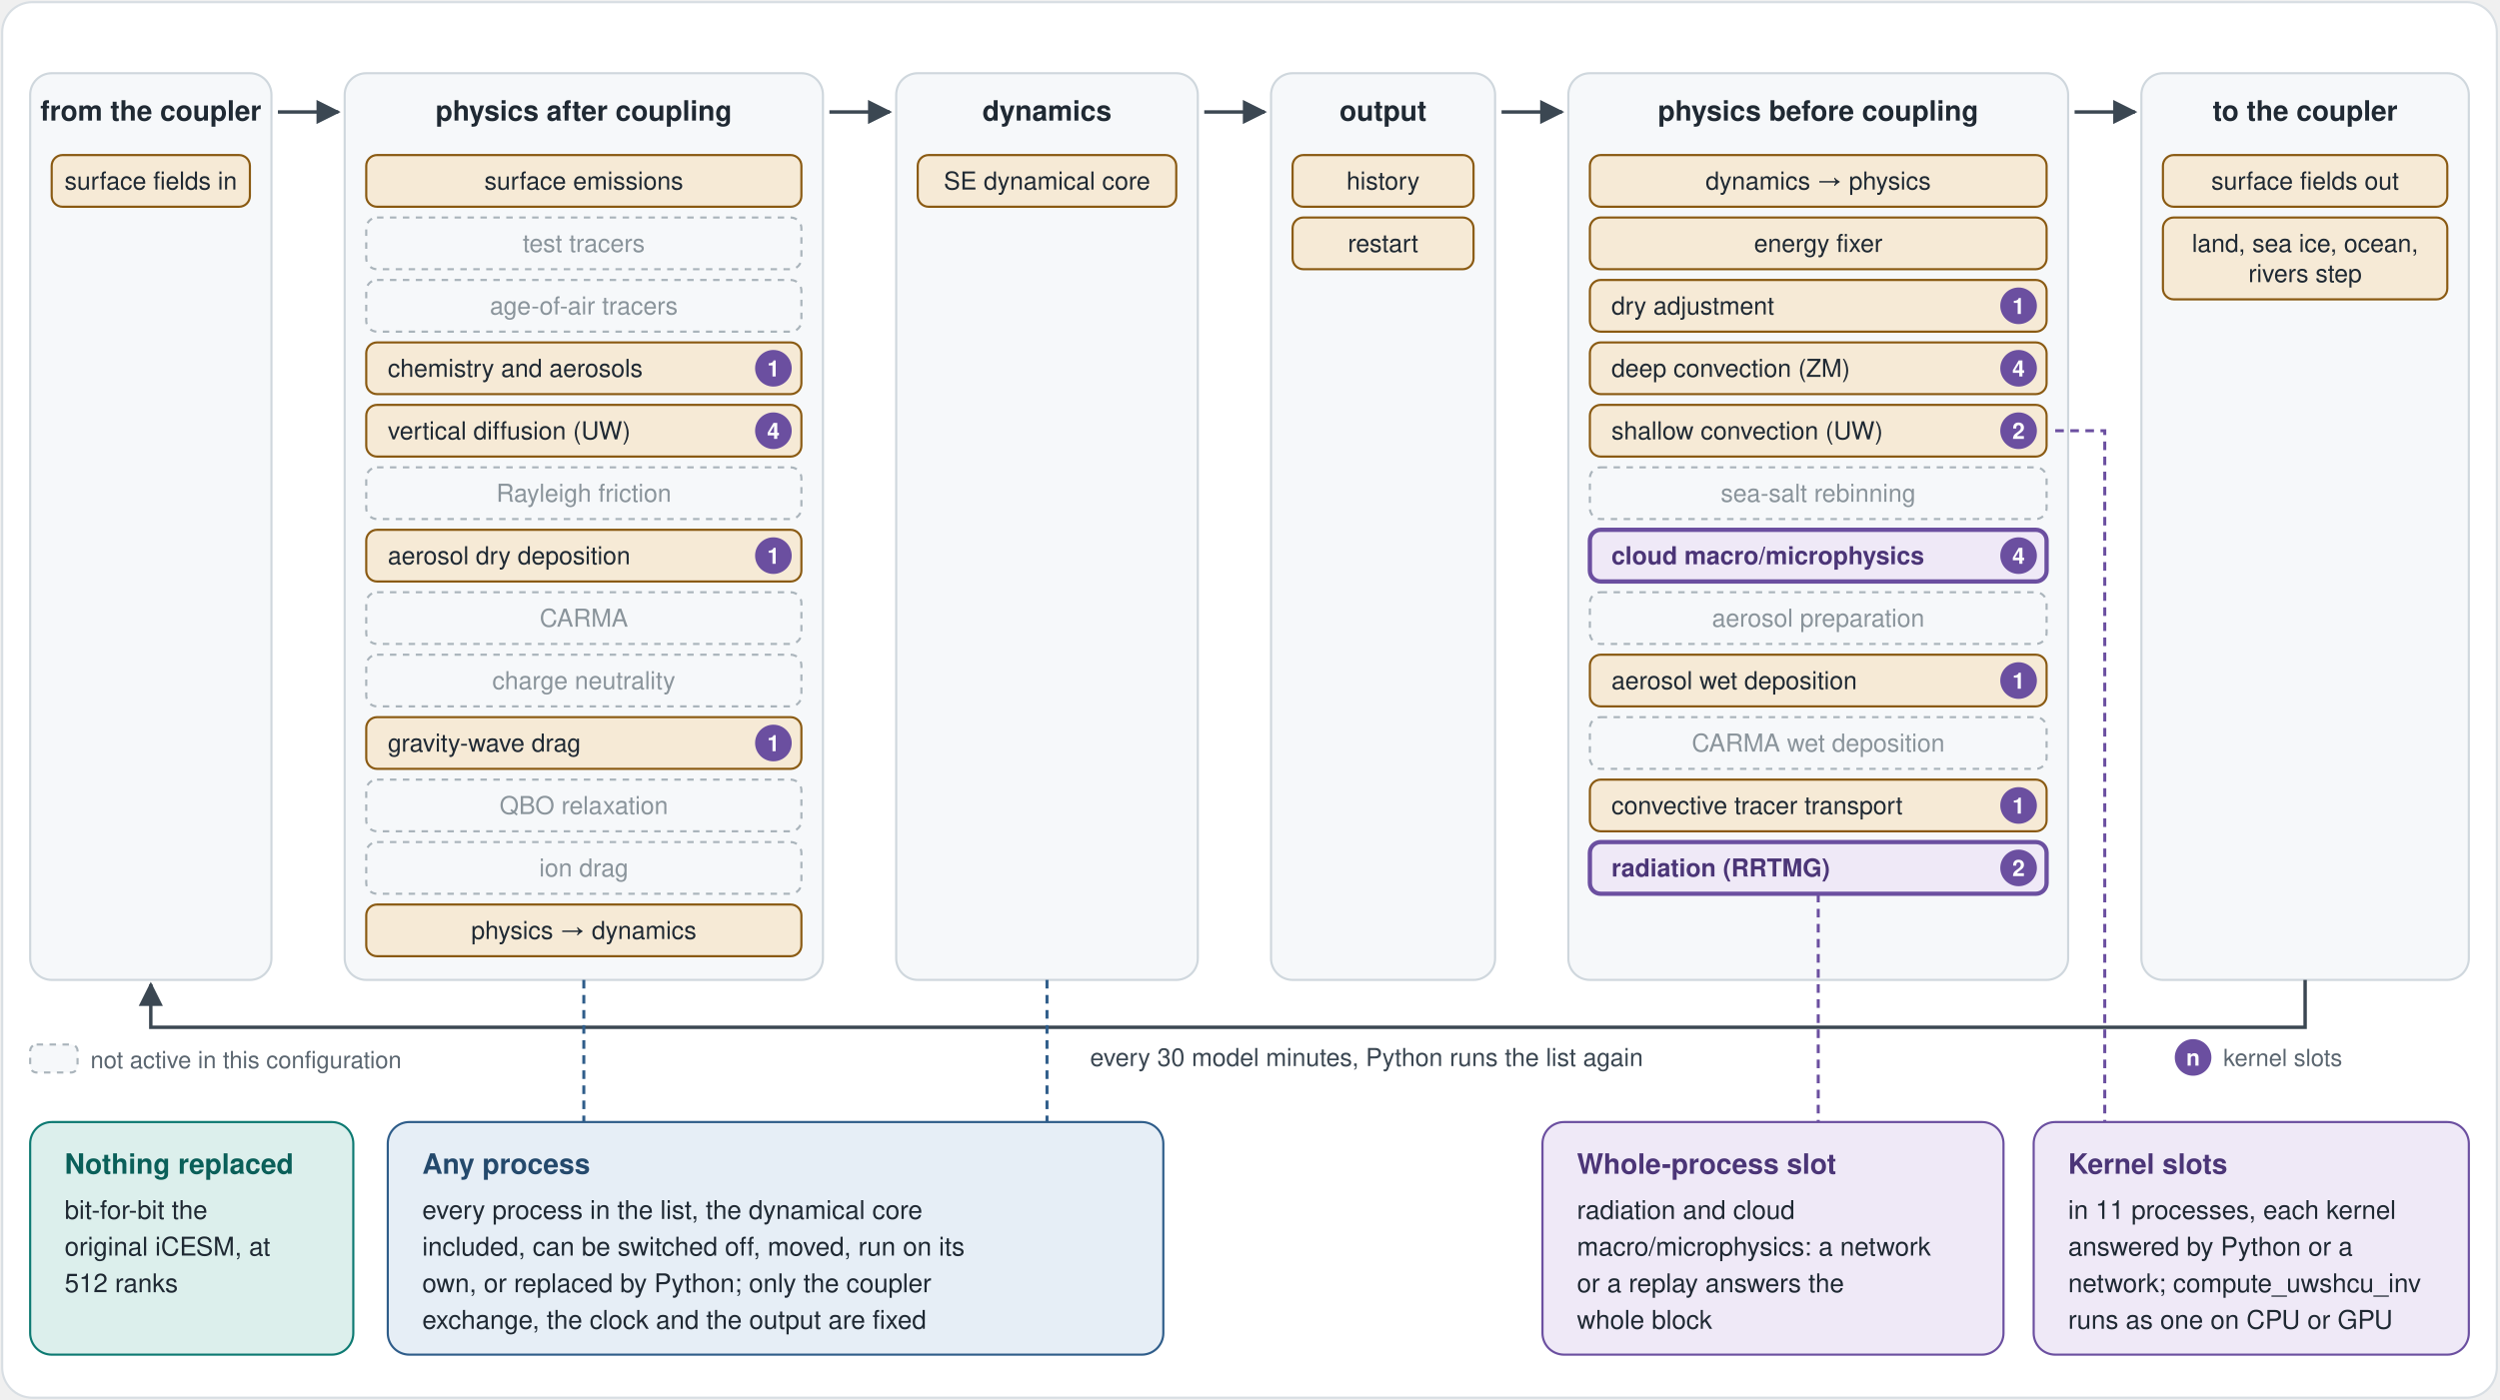
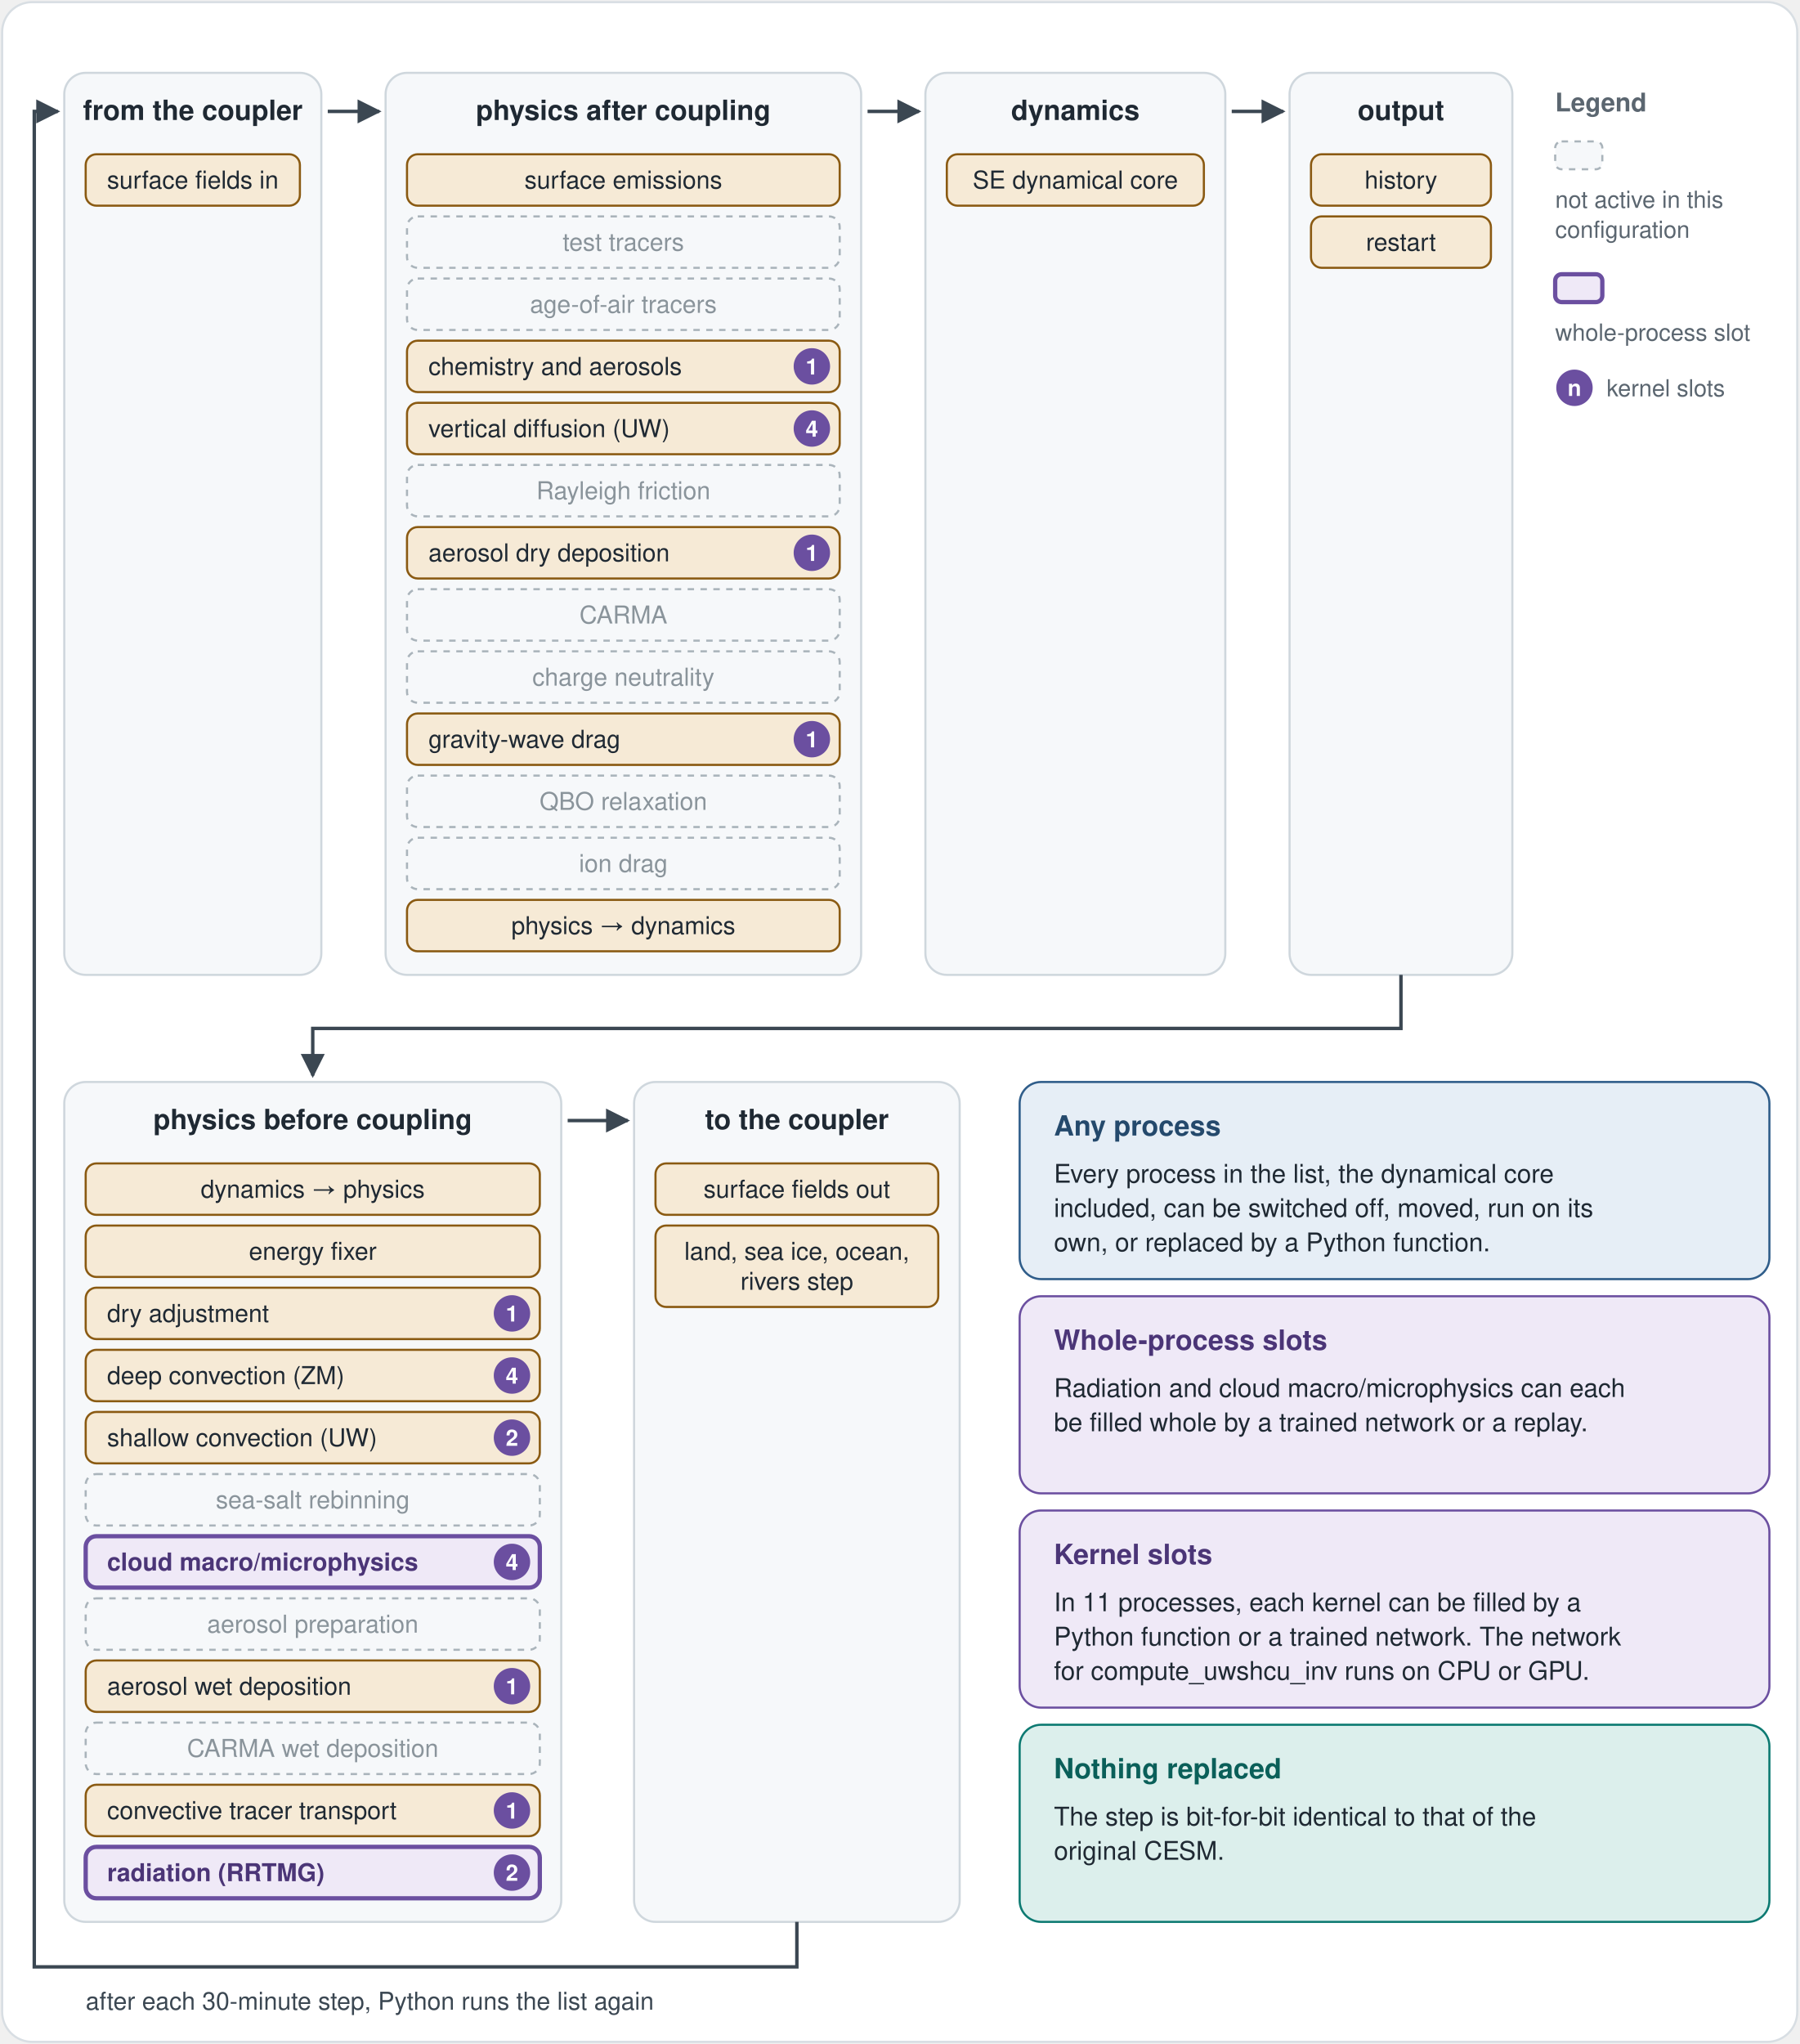
- <svg xmlns="http://www.w3.org/2000/svg" viewBox="0 0 1160 650" role="img" aria-label="One model step is an ordered list of every physics process; any process can be switched off, moved, run alone or replaced by Python physics, radiation and cloud macro/microphysics can be answered whole by a network, eleven processes have kernel slots, and with nothing replaced the run is bit-for-bit the original.">
+ <svg xmlns="http://www.w3.org/2000/svg" viewBox="0 0 840 954" role="img" aria-label="One model simulation step of freeCAM as an ordered list of processes: surface fields from the coupler, the physics after coupling, the SE dynamical core, the output, the physics before coupling, and surface fields to the coupler, after which Python runs the list again. Any process can be switched off, moved, run on its own, or replaced by a Python function; radiation and cloud macro/microphysics have whole-process slots; eleven processes have kernel slots; with nothing replaced the step is bit-for-bit identical to the original CESM.">
  <defs>
    <marker id="b" viewBox="0 0 10 10" refX="9" refY="5" markerWidth="7" markerHeight="7" orient="auto-start-reverse">
      <path d="M0 0 L10 5 L0 10 z" fill="#3b4752" />
    </marker>
  </defs>
-   <rect x="1" y="1" width="1158" height="648" rx="14" fill="#ffffff" stroke="#d8dee3" />
+   <rect x="1" y="1" width="838" height="952" rx="14" fill="#ffffff" stroke="#d8dee3" />
  <g font-family="Helvetica, Arial, sans-serif" fill="#1f2933" font-size="11.5">
-     <rect x="14" y="34" width="112" height="421" rx="10" fill="#f6f8fa" stroke="#cfd7dd" />
-     <text x="70.0" y="56" font-size="13" font-weight="700" text-anchor="middle">from the coupler</text>
-     <rect x="24" y="72" width="92" height="24" rx="5" fill="#f6ead6" stroke="#8a5a12" />
-     <text x="70.0" y="88" text-anchor="middle" fill="#1f2933">surface fields in</text>
-     <rect x="160" y="34" width="222" height="421" rx="10" fill="#f6f8fa" stroke="#cfd7dd" />
-     <text x="271.0" y="56" font-size="13" font-weight="700" text-anchor="middle">physics after coupling</text>
-     <rect x="170" y="72" width="202" height="24" rx="5" fill="#f6ead6" stroke="#8a5a12" />
-     <text x="271.0" y="88" text-anchor="middle" fill="#1f2933">surface emissions</text>
-     <rect x="170" y="101" width="202" height="24" rx="5" fill="#f6f8fa" stroke="#aab4bb" stroke-dasharray="3 3" />
-     <text x="271.0" y="117" text-anchor="middle" fill="#8a949b">test tracers</text>
-     <rect x="170" y="130" width="202" height="24" rx="5" fill="#f6f8fa" stroke="#aab4bb" stroke-dasharray="3 3" />
-     <text x="271.0" y="146" text-anchor="middle" fill="#8a949b">age-of-air tracers</text>
-     <rect x="170" y="159" width="202" height="24" rx="5" fill="#f6ead6" stroke="#8a5a12" />
-     <text x="180" y="175" text-anchor="start" fill="#1f2933">chemistry and aerosols</text>
-     <circle cx="359" cy="171.0" r="8.5" fill="#6b4fa0" />
-     <text x="359" y="174.8" text-anchor="middle" font-size="10.5" font-weight="700" fill="#ffffff">1</text>
-     <rect x="170" y="188" width="202" height="24" rx="5" fill="#f6ead6" stroke="#8a5a12" />
-     <text x="180" y="204" text-anchor="start" fill="#1f2933">vertical diffusion (UW)</text>
-     <circle cx="359" cy="200.0" r="8.5" fill="#6b4fa0" />
-     <text x="359" y="203.8" text-anchor="middle" font-size="10.5" font-weight="700" fill="#ffffff">4</text>
-     <rect x="170" y="217" width="202" height="24" rx="5" fill="#f6f8fa" stroke="#aab4bb" stroke-dasharray="3 3" />
-     <text x="271.0" y="233" text-anchor="middle" fill="#8a949b">Rayleigh friction</text>
-     <rect x="170" y="246" width="202" height="24" rx="5" fill="#f6ead6" stroke="#8a5a12" />
-     <text x="180" y="262" text-anchor="start" fill="#1f2933">aerosol dry deposition</text>
-     <circle cx="359" cy="258.0" r="8.5" fill="#6b4fa0" />
-     <text x="359" y="261.8" text-anchor="middle" font-size="10.5" font-weight="700" fill="#ffffff">1</text>
-     <rect x="170" y="275" width="202" height="24" rx="5" fill="#f6f8fa" stroke="#aab4bb" stroke-dasharray="3 3" />
-     <text x="271.0" y="291" text-anchor="middle" fill="#8a949b">CARMA</text>
-     <rect x="170" y="304" width="202" height="24" rx="5" fill="#f6f8fa" stroke="#aab4bb" stroke-dasharray="3 3" />
-     <text x="271.0" y="320" text-anchor="middle" fill="#8a949b">charge neutrality</text>
-     <rect x="170" y="333" width="202" height="24" rx="5" fill="#f6ead6" stroke="#8a5a12" />
-     <text x="180" y="349" text-anchor="start" fill="#1f2933">gravity-wave drag</text>
-     <circle cx="359" cy="345.0" r="8.5" fill="#6b4fa0" />
-     <text x="359" y="348.8" text-anchor="middle" font-size="10.5" font-weight="700" fill="#ffffff">1</text>
-     <rect x="170" y="362" width="202" height="24" rx="5" fill="#f6f8fa" stroke="#aab4bb" stroke-dasharray="3 3" />
-     <text x="271.0" y="378" text-anchor="middle" fill="#8a949b">QBO relaxation</text>
-     <rect x="170" y="391" width="202" height="24" rx="5" fill="#f6f8fa" stroke="#aab4bb" stroke-dasharray="3 3" />
-     <text x="271.0" y="407" text-anchor="middle" fill="#8a949b">ion drag</text>
-     <rect x="170" y="420" width="202" height="24" rx="5" fill="#f6ead6" stroke="#8a5a12" />
-     <text x="271.0" y="436" text-anchor="middle" fill="#1f2933">physics → dynamics</text>
-     <rect x="416" y="34" width="140" height="421" rx="10" fill="#f6f8fa" stroke="#cfd7dd" />
-     <text x="486.0" y="56" font-size="13" font-weight="700" text-anchor="middle">dynamics</text>
-     <rect x="426" y="72" width="120" height="24" rx="5" fill="#f6ead6" stroke="#8a5a12" />
-     <text x="486.0" y="88" text-anchor="middle" fill="#1f2933">SE dynamical core</text>
-     <rect x="590" y="34" width="104" height="421" rx="10" fill="#f6f8fa" stroke="#cfd7dd" />
-     <text x="642.0" y="56" font-size="13" font-weight="700" text-anchor="middle">output</text>
-     <rect x="600" y="72" width="84" height="24" rx="5" fill="#f6ead6" stroke="#8a5a12" />
-     <text x="642.0" y="88" text-anchor="middle" fill="#1f2933">history</text>
-     <rect x="600" y="101" width="84" height="24" rx="5" fill="#f6ead6" stroke="#8a5a12" />
-     <text x="642.0" y="117" text-anchor="middle" fill="#1f2933">restart</text>
-     <rect x="728" y="34" width="232" height="421" rx="10" fill="#f6f8fa" stroke="#cfd7dd" />
-     <text x="844.0" y="56" font-size="13" font-weight="700" text-anchor="middle">physics before coupling</text>
-     <rect x="738" y="72" width="212" height="24" rx="5" fill="#f6ead6" stroke="#8a5a12" />
-     <text x="844.0" y="88" text-anchor="middle" fill="#1f2933">dynamics → physics</text>
-     <rect x="738" y="101" width="212" height="24" rx="5" fill="#f6ead6" stroke="#8a5a12" />
-     <text x="844.0" y="117" text-anchor="middle" fill="#1f2933">energy fixer</text>
-     <rect x="738" y="130" width="212" height="24" rx="5" fill="#f6ead6" stroke="#8a5a12" />
-     <text x="748" y="146" text-anchor="start" fill="#1f2933">dry adjustment</text>
-     <circle cx="937" cy="142.0" r="8.5" fill="#6b4fa0" />
-     <text x="937" y="145.8" text-anchor="middle" font-size="10.5" font-weight="700" fill="#ffffff">1</text>
-     <rect x="738" y="159" width="212" height="24" rx="5" fill="#f6ead6" stroke="#8a5a12" />
-     <text x="748" y="175" text-anchor="start" fill="#1f2933">deep convection (ZM)</text>
-     <circle cx="937" cy="171.0" r="8.5" fill="#6b4fa0" />
-     <text x="937" y="174.8" text-anchor="middle" font-size="10.5" font-weight="700" fill="#ffffff">4</text>
-     <rect x="738" y="188" width="212" height="24" rx="5" fill="#f6ead6" stroke="#8a5a12" />
-     <text x="748" y="204" text-anchor="start" fill="#1f2933">shallow convection (UW)</text>
-     <circle cx="937" cy="200.0" r="8.5" fill="#6b4fa0" />
-     <text x="937" y="203.8" text-anchor="middle" font-size="10.5" font-weight="700" fill="#ffffff">2</text>
-     <rect x="738" y="217" width="212" height="24" rx="5" fill="#f6f8fa" stroke="#aab4bb" stroke-dasharray="3 3" />
-     <text x="844.0" y="233" text-anchor="middle" fill="#8a949b">sea-salt rebinning</text>
-     <rect x="738" y="246" width="212" height="24" rx="5" fill="#efe9f7" stroke="#6b4fa0" stroke-width="2" />
-     <text x="748" y="262" text-anchor="start" fill="#4b3577" font-weight="700">cloud macro/microphysics</text>
-     <circle cx="937" cy="258.0" r="8.5" fill="#6b4fa0" />
-     <text x="937" y="261.8" text-anchor="middle" font-size="10.5" font-weight="700" fill="#ffffff">4</text>
-     <rect x="738" y="275" width="212" height="24" rx="5" fill="#f6f8fa" stroke="#aab4bb" stroke-dasharray="3 3" />
-     <text x="844.0" y="291" text-anchor="middle" fill="#8a949b">aerosol preparation</text>
-     <rect x="738" y="304" width="212" height="24" rx="5" fill="#f6ead6" stroke="#8a5a12" />
-     <text x="748" y="320" text-anchor="start" fill="#1f2933">aerosol wet deposition</text>
-     <circle cx="937" cy="316.0" r="8.5" fill="#6b4fa0" />
-     <text x="937" y="319.8" text-anchor="middle" font-size="10.5" font-weight="700" fill="#ffffff">1</text>
-     <rect x="738" y="333" width="212" height="24" rx="5" fill="#f6f8fa" stroke="#aab4bb" stroke-dasharray="3 3" />
-     <text x="844.0" y="349" text-anchor="middle" fill="#8a949b">CARMA wet deposition</text>
-     <rect x="738" y="362" width="212" height="24" rx="5" fill="#f6ead6" stroke="#8a5a12" />
-     <text x="748" y="378" text-anchor="start" fill="#1f2933">convective tracer transport</text>
-     <circle cx="937" cy="374.0" r="8.5" fill="#6b4fa0" />
-     <text x="937" y="377.8" text-anchor="middle" font-size="10.5" font-weight="700" fill="#ffffff">1</text>
-     <rect x="738" y="391" width="212" height="24" rx="5" fill="#efe9f7" stroke="#6b4fa0" stroke-width="2" />
-     <text x="748" y="407" text-anchor="start" fill="#4b3577" font-weight="700">radiation (RRTMG)</text>
-     <circle cx="937" cy="403.0" r="8.5" fill="#6b4fa0" />
-     <text x="937" y="406.8" text-anchor="middle" font-size="10.5" font-weight="700" fill="#ffffff">2</text>
-     <rect x="994" y="34" width="152" height="421" rx="10" fill="#f6f8fa" stroke="#cfd7dd" />
-     <text x="1070.0" y="56" font-size="13" font-weight="700" text-anchor="middle">to the coupler</text>
-     <rect x="1004" y="72" width="132" height="24" rx="5" fill="#f6ead6" stroke="#8a5a12" />
-     <text x="1070.0" y="88" text-anchor="middle" fill="#1f2933">surface fields out</text>
-     <rect x="1004" y="101" width="132" height="38" rx="5" fill="#f6ead6" stroke="#8a5a12" />
-     <text x="1070.0" y="117" text-anchor="middle" fill="#1f2933">land, sea ice, ocean,</text>
-     <text x="1070.0" y="131" text-anchor="middle" fill="#1f2933">rivers step</text>
-     <g stroke="#3b4752" stroke-width="1.6">
-       <line x1="129" y1="52" x2="157" y2="52" marker-end="url(#b)" />
-       <line x1="385" y1="52" x2="413" y2="52" marker-end="url(#b)" />
-       <line x1="559" y1="52" x2="587" y2="52" marker-end="url(#b)" />
-       <line x1="697" y1="52" x2="725" y2="52" marker-end="url(#b)" />
-       <line x1="963" y1="52" x2="991" y2="52" marker-end="url(#b)" />
-       <path d="M1070 455 V477 H70 V457" fill="none" marker-end="url(#b)" />
+     <rect x="30" y="34" width="120" height="421" rx="10" fill="#f6f8fa" stroke="#cfd7dd" />
+     <text x="90.0" y="56" font-size="13" font-weight="700" text-anchor="middle">from the coupler</text>
+     <rect x="40" y="72" width="100" height="24" rx="5" fill="#f6ead6" stroke="#8a5a12" />
+     <text x="90.0" y="88" text-anchor="middle" fill="#1f2933">surface fields in</text>
+     <rect x="180" y="34" width="222" height="421" rx="10" fill="#f6f8fa" stroke="#cfd7dd" />
+     <text x="291.0" y="56" font-size="13" font-weight="700" text-anchor="middle">physics after coupling</text>
+     <rect x="190" y="72" width="202" height="24" rx="5" fill="#f6ead6" stroke="#8a5a12" />
+     <text x="291.0" y="88" text-anchor="middle" fill="#1f2933">surface emissions</text>
+     <rect x="190" y="101" width="202" height="24" rx="5" fill="#f6f8fa" stroke="#aab4bb" stroke-dasharray="3 3" />
+     <text x="291.0" y="117" text-anchor="middle" fill="#8a949b">test tracers</text>
+     <rect x="190" y="130" width="202" height="24" rx="5" fill="#f6f8fa" stroke="#aab4bb" stroke-dasharray="3 3" />
+     <text x="291.0" y="146" text-anchor="middle" fill="#8a949b">age-of-air tracers</text>
+     <rect x="190" y="159" width="202" height="24" rx="5" fill="#f6ead6" stroke="#8a5a12" />
+     <text x="200" y="175" fill="#1f2933">chemistry and aerosols</text>
+     <circle cx="379" cy="171" r="8.5" fill="#6b4fa0" />
+     <text x="379" y="174.8" text-anchor="middle" font-size="10.5" font-weight="700" fill="#ffffff">1</text>
+     <rect x="190" y="188" width="202" height="24" rx="5" fill="#f6ead6" stroke="#8a5a12" />
+     <text x="200" y="204" fill="#1f2933">vertical diffusion (UW)</text>
+     <circle cx="379" cy="200" r="8.5" fill="#6b4fa0" />
+     <text x="379" y="203.8" text-anchor="middle" font-size="10.5" font-weight="700" fill="#ffffff">4</text>
+     <rect x="190" y="217" width="202" height="24" rx="5" fill="#f6f8fa" stroke="#aab4bb" stroke-dasharray="3 3" />
+     <text x="291.0" y="233" text-anchor="middle" fill="#8a949b">Rayleigh friction</text>
+     <rect x="190" y="246" width="202" height="24" rx="5" fill="#f6ead6" stroke="#8a5a12" />
+     <text x="200" y="262" fill="#1f2933">aerosol dry deposition</text>
+     <circle cx="379" cy="258" r="8.5" fill="#6b4fa0" />
+     <text x="379" y="261.8" text-anchor="middle" font-size="10.5" font-weight="700" fill="#ffffff">1</text>
+     <rect x="190" y="275" width="202" height="24" rx="5" fill="#f6f8fa" stroke="#aab4bb" stroke-dasharray="3 3" />
+     <text x="291.0" y="291" text-anchor="middle" fill="#8a949b">CARMA</text>
+     <rect x="190" y="304" width="202" height="24" rx="5" fill="#f6f8fa" stroke="#aab4bb" stroke-dasharray="3 3" />
+     <text x="291.0" y="320" text-anchor="middle" fill="#8a949b">charge neutrality</text>
+     <rect x="190" y="333" width="202" height="24" rx="5" fill="#f6ead6" stroke="#8a5a12" />
+     <text x="200" y="349" fill="#1f2933">gravity-wave drag</text>
+     <circle cx="379" cy="345" r="8.5" fill="#6b4fa0" />
+     <text x="379" y="348.8" text-anchor="middle" font-size="10.5" font-weight="700" fill="#ffffff">1</text>
+     <rect x="190" y="362" width="202" height="24" rx="5" fill="#f6f8fa" stroke="#aab4bb" stroke-dasharray="3 3" />
+     <text x="291.0" y="378" text-anchor="middle" fill="#8a949b">QBO relaxation</text>
+     <rect x="190" y="391" width="202" height="24" rx="5" fill="#f6f8fa" stroke="#aab4bb" stroke-dasharray="3 3" />
+     <text x="291.0" y="407" text-anchor="middle" fill="#8a949b">ion drag</text>
+     <rect x="190" y="420" width="202" height="24" rx="5" fill="#f6ead6" stroke="#8a5a12" />
+     <text x="291.0" y="436" text-anchor="middle" fill="#1f2933">physics → dynamics</text>
+     <rect x="432" y="34" width="140" height="421" rx="10" fill="#f6f8fa" stroke="#cfd7dd" />
+     <text x="502.0" y="56" font-size="13" font-weight="700" text-anchor="middle">dynamics</text>
+     <rect x="442" y="72" width="120" height="24" rx="5" fill="#f6ead6" stroke="#8a5a12" />
+     <text x="502.0" y="88" text-anchor="middle" fill="#1f2933">SE dynamical core</text>
+     <rect x="602" y="34" width="104" height="421" rx="10" fill="#f6f8fa" stroke="#cfd7dd" />
+     <text x="654.0" y="56" font-size="13" font-weight="700" text-anchor="middle">output</text>
+     <rect x="612" y="72" width="84" height="24" rx="5" fill="#f6ead6" stroke="#8a5a12" />
+     <text x="654.0" y="88" text-anchor="middle" fill="#1f2933">history</text>
+     <rect x="612" y="101" width="84" height="24" rx="5" fill="#f6ead6" stroke="#8a5a12" />
+     <text x="654.0" y="117" text-anchor="middle" fill="#1f2933">restart</text>
+     <text x="726" y="52" font-size="12" font-weight="700" fill="#5b6670">Legend</text>
+     <rect x="726" y="66" width="22" height="13" rx="3" fill="#f6f8fa" stroke="#aab4bb" stroke-dasharray="3 3" />
+     <text x="726" y="97" fill="#5b6670" font-size="11">not active in this</text>
+     <text x="726" y="111" fill="#5b6670" font-size="11">configuration</text>
+     <rect x="726" y="128" width="22" height="13" rx="3" fill="#efe9f7" stroke="#6b4fa0" stroke-width="2" />
+     <text x="726" y="159" fill="#5b6670" font-size="11">whole-process slot</text>
+     <circle cx="735" cy="181" r="8.5" fill="#6b4fa0" />
+     <text x="735" y="184.8" text-anchor="middle" font-size="10.5" font-weight="700" fill="#fff">n</text>
+     <text x="750" y="185" fill="#5b6670" font-size="11">kernel slots</text>
+     <rect x="30" y="505" width="232" height="392" rx="10" fill="#f6f8fa" stroke="#cfd7dd" />
+     <text x="146.0" y="527" font-size="13" font-weight="700" text-anchor="middle">physics before coupling</text>
+     <rect x="40" y="543" width="212" height="24" rx="5" fill="#f6ead6" stroke="#8a5a12" />
+     <text x="146.0" y="559" text-anchor="middle" fill="#1f2933">dynamics → physics</text>
+     <rect x="40" y="572" width="212" height="24" rx="5" fill="#f6ead6" stroke="#8a5a12" />
+     <text x="146.0" y="588" text-anchor="middle" fill="#1f2933">energy fixer</text>
+     <rect x="40" y="601" width="212" height="24" rx="5" fill="#f6ead6" stroke="#8a5a12" />
+     <text x="50" y="617" fill="#1f2933">dry adjustment</text>
+     <circle cx="239" cy="613" r="8.5" fill="#6b4fa0" />
+     <text x="239" y="616.8" text-anchor="middle" font-size="10.5" font-weight="700" fill="#ffffff">1</text>
+     <rect x="40" y="630" width="212" height="24" rx="5" fill="#f6ead6" stroke="#8a5a12" />
+     <text x="50" y="646" fill="#1f2933">deep convection (ZM)</text>
+     <circle cx="239" cy="642" r="8.5" fill="#6b4fa0" />
+     <text x="239" y="645.8" text-anchor="middle" font-size="10.5" font-weight="700" fill="#ffffff">4</text>
+     <rect x="40" y="659" width="212" height="24" rx="5" fill="#f6ead6" stroke="#8a5a12" />
+     <text x="50" y="675" fill="#1f2933">shallow convection (UW)</text>
+     <circle cx="239" cy="671" r="8.5" fill="#6b4fa0" />
+     <text x="239" y="674.8" text-anchor="middle" font-size="10.5" font-weight="700" fill="#ffffff">2</text>
+     <rect x="40" y="688" width="212" height="24" rx="5" fill="#f6f8fa" stroke="#aab4bb" stroke-dasharray="3 3" />
+     <text x="146.0" y="704" text-anchor="middle" fill="#8a949b">sea-salt rebinning</text>
+     <rect x="40" y="717" width="212" height="24" rx="5" fill="#efe9f7" stroke="#6b4fa0" stroke-width="2" />
+     <text x="50" y="733" fill="#4b3577" font-weight="700">cloud macro/microphysics</text>
+     <circle cx="239" cy="729" r="8.5" fill="#6b4fa0" />
+     <text x="239" y="732.8" text-anchor="middle" font-size="10.5" font-weight="700" fill="#ffffff">4</text>
+     <rect x="40" y="746" width="212" height="24" rx="5" fill="#f6f8fa" stroke="#aab4bb" stroke-dasharray="3 3" />
+     <text x="146.0" y="762" text-anchor="middle" fill="#8a949b">aerosol preparation</text>
+     <rect x="40" y="775" width="212" height="24" rx="5" fill="#f6ead6" stroke="#8a5a12" />
+     <text x="50" y="791" fill="#1f2933">aerosol wet deposition</text>
+     <circle cx="239" cy="787" r="8.5" fill="#6b4fa0" />
+     <text x="239" y="790.8" text-anchor="middle" font-size="10.5" font-weight="700" fill="#ffffff">1</text>
+     <rect x="40" y="804" width="212" height="24" rx="5" fill="#f6f8fa" stroke="#aab4bb" stroke-dasharray="3 3" />
+     <text x="146.0" y="820" text-anchor="middle" fill="#8a949b">CARMA wet deposition</text>
+     <rect x="40" y="833" width="212" height="24" rx="5" fill="#f6ead6" stroke="#8a5a12" />
+     <text x="50" y="849" fill="#1f2933">convective tracer transport</text>
+     <circle cx="239" cy="845" r="8.5" fill="#6b4fa0" />
+     <text x="239" y="848.8" text-anchor="middle" font-size="10.5" font-weight="700" fill="#ffffff">1</text>
+     <rect x="40" y="862" width="212" height="24" rx="5" fill="#efe9f7" stroke="#6b4fa0" stroke-width="2" />
+     <text x="50" y="878" fill="#4b3577" font-weight="700">radiation (RRTMG)</text>
+     <circle cx="239" cy="874" r="8.5" fill="#6b4fa0" />
+     <text x="239" y="877.8" text-anchor="middle" font-size="10.5" font-weight="700" fill="#ffffff">2</text>
+     <rect x="296" y="505" width="152" height="392" rx="10" fill="#f6f8fa" stroke="#cfd7dd" />
+     <text x="372.0" y="527" font-size="13" font-weight="700" text-anchor="middle">to the coupler</text>
+     <rect x="306" y="543" width="132" height="24" rx="5" fill="#f6ead6" stroke="#8a5a12" />
+     <text x="372.0" y="559" text-anchor="middle" fill="#1f2933">surface fields out</text>
+     <rect x="306" y="572" width="132" height="38" rx="5" fill="#f6ead6" stroke="#8a5a12" />
+     <text x="372.0" y="588" text-anchor="middle" fill="#1f2933">land, sea ice, ocean,</text>
+     <text x="372.0" y="602" text-anchor="middle" fill="#1f2933">rivers step</text>
+     <g stroke="#3b4752" stroke-width="1.6" fill="none">
+       <line x1="153" y1="52" x2="177" y2="52" marker-end="url(#b)" />
+       <line x1="405" y1="52" x2="429" y2="52" marker-end="url(#b)" />
+       <line x1="575" y1="52" x2="599" y2="52" marker-end="url(#b)" />
+       <line x1="265" y1="523" x2="293" y2="523" marker-end="url(#b)" />
+       <path d="M654 455 V480 H146 V502" marker-end="url(#b)" />
+       <path d="M372 897 V918 H16 V52 H27" marker-end="url(#b)" />
    </g>
-     <text x="506" y="495" text-anchor="start" fill="#3b4752" font-size="11.5">every 30 model minutes, Python runs the list again</text>
-     <rect x="14" y="485" width="22" height="13" rx="3" fill="#f6f8fa" stroke="#aab4bb" stroke-dasharray="3 3" />
-     <text x="42" y="496" fill="#5b6670" font-size="11">not active in this configuration</text>
-     <circle cx="1018" cy="491" r="8.5" fill="#6b4fa0" />
-     <text x="1018" y="494.8" text-anchor="middle" font-size="10.5" font-weight="700" fill="#fff">n</text>
-     <text x="1032" y="495" fill="#5b6670" font-size="11">kernel slots</text>
-     <rect x="14" y="521" width="150" height="108" rx="10" fill="#dcefec" stroke="#0d7a72" />
-     <text x="30" y="545" font-size="13" font-weight="700" fill="#0a5f59">Nothing replaced</text>
-     <text x="30" y="566" font-size="12">bit-for-bit the</text>
-     <text x="30" y="583" font-size="12">original iCESM, at</text>
-     <text x="30" y="600" font-size="12">512 ranks</text>
-     <rect x="180" y="521" width="360" height="108" rx="10" fill="#e6eef6" stroke="#2f5d8a" />
-     <text x="196" y="545" font-size="13" font-weight="700" fill="#24496c">Any process</text>
-     <text x="196" y="566" font-size="12">every process in the list, the dynamical core</text>
-     <text x="196" y="583" font-size="12">included, can be switched off, moved, run on its</text>
-     <text x="196" y="600" font-size="12">own, or replaced by Python; only the coupler</text>
-     <text x="196" y="617" font-size="12">exchange, the clock and the output are fixed</text>
-     <line x1="271" y1="455" x2="271" y2="521" stroke="#2f5d8a" stroke-width="1.4" stroke-dasharray="4 3" />
-     <line x1="486" y1="455" x2="486" y2="521" stroke="#2f5d8a" stroke-width="1.4" stroke-dasharray="4 3" />
-     <rect x="716" y="521" width="214" height="108" rx="10" fill="#efe9f7" stroke="#6b4fa0" />
-     <text x="732" y="545" font-size="13" font-weight="700" fill="#4b3577">Whole-process slot</text>
-     <text x="732" y="566" font-size="12">radiation and cloud</text>
-     <text x="732" y="583" font-size="12">macro/microphysics: a network</text>
-     <text x="732" y="600" font-size="12">or a replay answers the</text>
-     <text x="732" y="617" font-size="12">whole block</text>
-     <line x1="844.0" y1="415" x2="844.0" y2="521" stroke="#6b4fa0" stroke-width="1.4" stroke-dasharray="4 3" />
-     <rect x="944" y="521" width="202" height="108" rx="10" fill="#efe9f7" stroke="#6b4fa0" />
-     <text x="960" y="545" font-size="13" font-weight="700" fill="#4b3577">Kernel slots</text>
-     <text x="960" y="566" font-size="12">in 11 processes, each kernel</text>
-     <text x="960" y="583" font-size="12">answered by Python or a</text>
-     <text x="960" y="600" font-size="12">network; compute_uwshcu_inv</text>
-     <text x="960" y="617" font-size="12">runs as one on CPU or GPU</text>
-     <polyline points="954,200.0 977,200.0 977,521" fill="none" stroke="#6b4fa0" stroke-width="1.4" stroke-dasharray="4 3" />
+     <text x="40" y="938" fill="#3b4752">after each 30-minute step, Python runs the list again</text>
+     <rect x="476" y="505" width="350" height="92" rx="10" fill="#e6eef6" stroke="#2f5d8a" />
+     <text x="492" y="530" font-size="13" font-weight="700" fill="#24496c">Any process</text>
+     <text x="492" y="552" font-size="12">Every process in the list, the dynamical core</text>
+     <text x="492" y="568" font-size="12">included, can be switched off, moved, run on its</text>
+     <text x="492" y="584" font-size="12">own, or replaced by a Python function.</text>
+     <rect x="476" y="605" width="350" height="92" rx="10" fill="#efe9f7" stroke="#6b4fa0" />
+     <text x="492" y="630" font-size="13" font-weight="700" fill="#4b3577">Whole-process slots</text>
+     <text x="492" y="652" font-size="12">Radiation and cloud macro/microphysics can each</text>
+     <text x="492" y="668" font-size="12">be filled whole by a trained network or a replay.</text>
+     <rect x="476" y="705" width="350" height="92" rx="10" fill="#efe9f7" stroke="#6b4fa0" />
+     <text x="492" y="730" font-size="13" font-weight="700" fill="#4b3577">Kernel slots</text>
+     <text x="492" y="752" font-size="12">In 11 processes, each kernel can be filled by a</text>
+     <text x="492" y="768" font-size="12">Python function or a trained network. The network</text>
+     <text x="492" y="784" font-size="12">for compute_uwshcu_inv runs on CPU or GPU.</text>
+     <rect x="476" y="805" width="350" height="92" rx="10" fill="#dcefec" stroke="#0d7a72" />
+     <text x="492" y="830" font-size="13" font-weight="700" fill="#0a5f59">Nothing replaced</text>
+     <text x="492" y="852" font-size="12">The step is bit-for-bit identical to that of the</text>
+     <text x="492" y="868" font-size="12">original CESM.</text>
  </g>
</svg>
